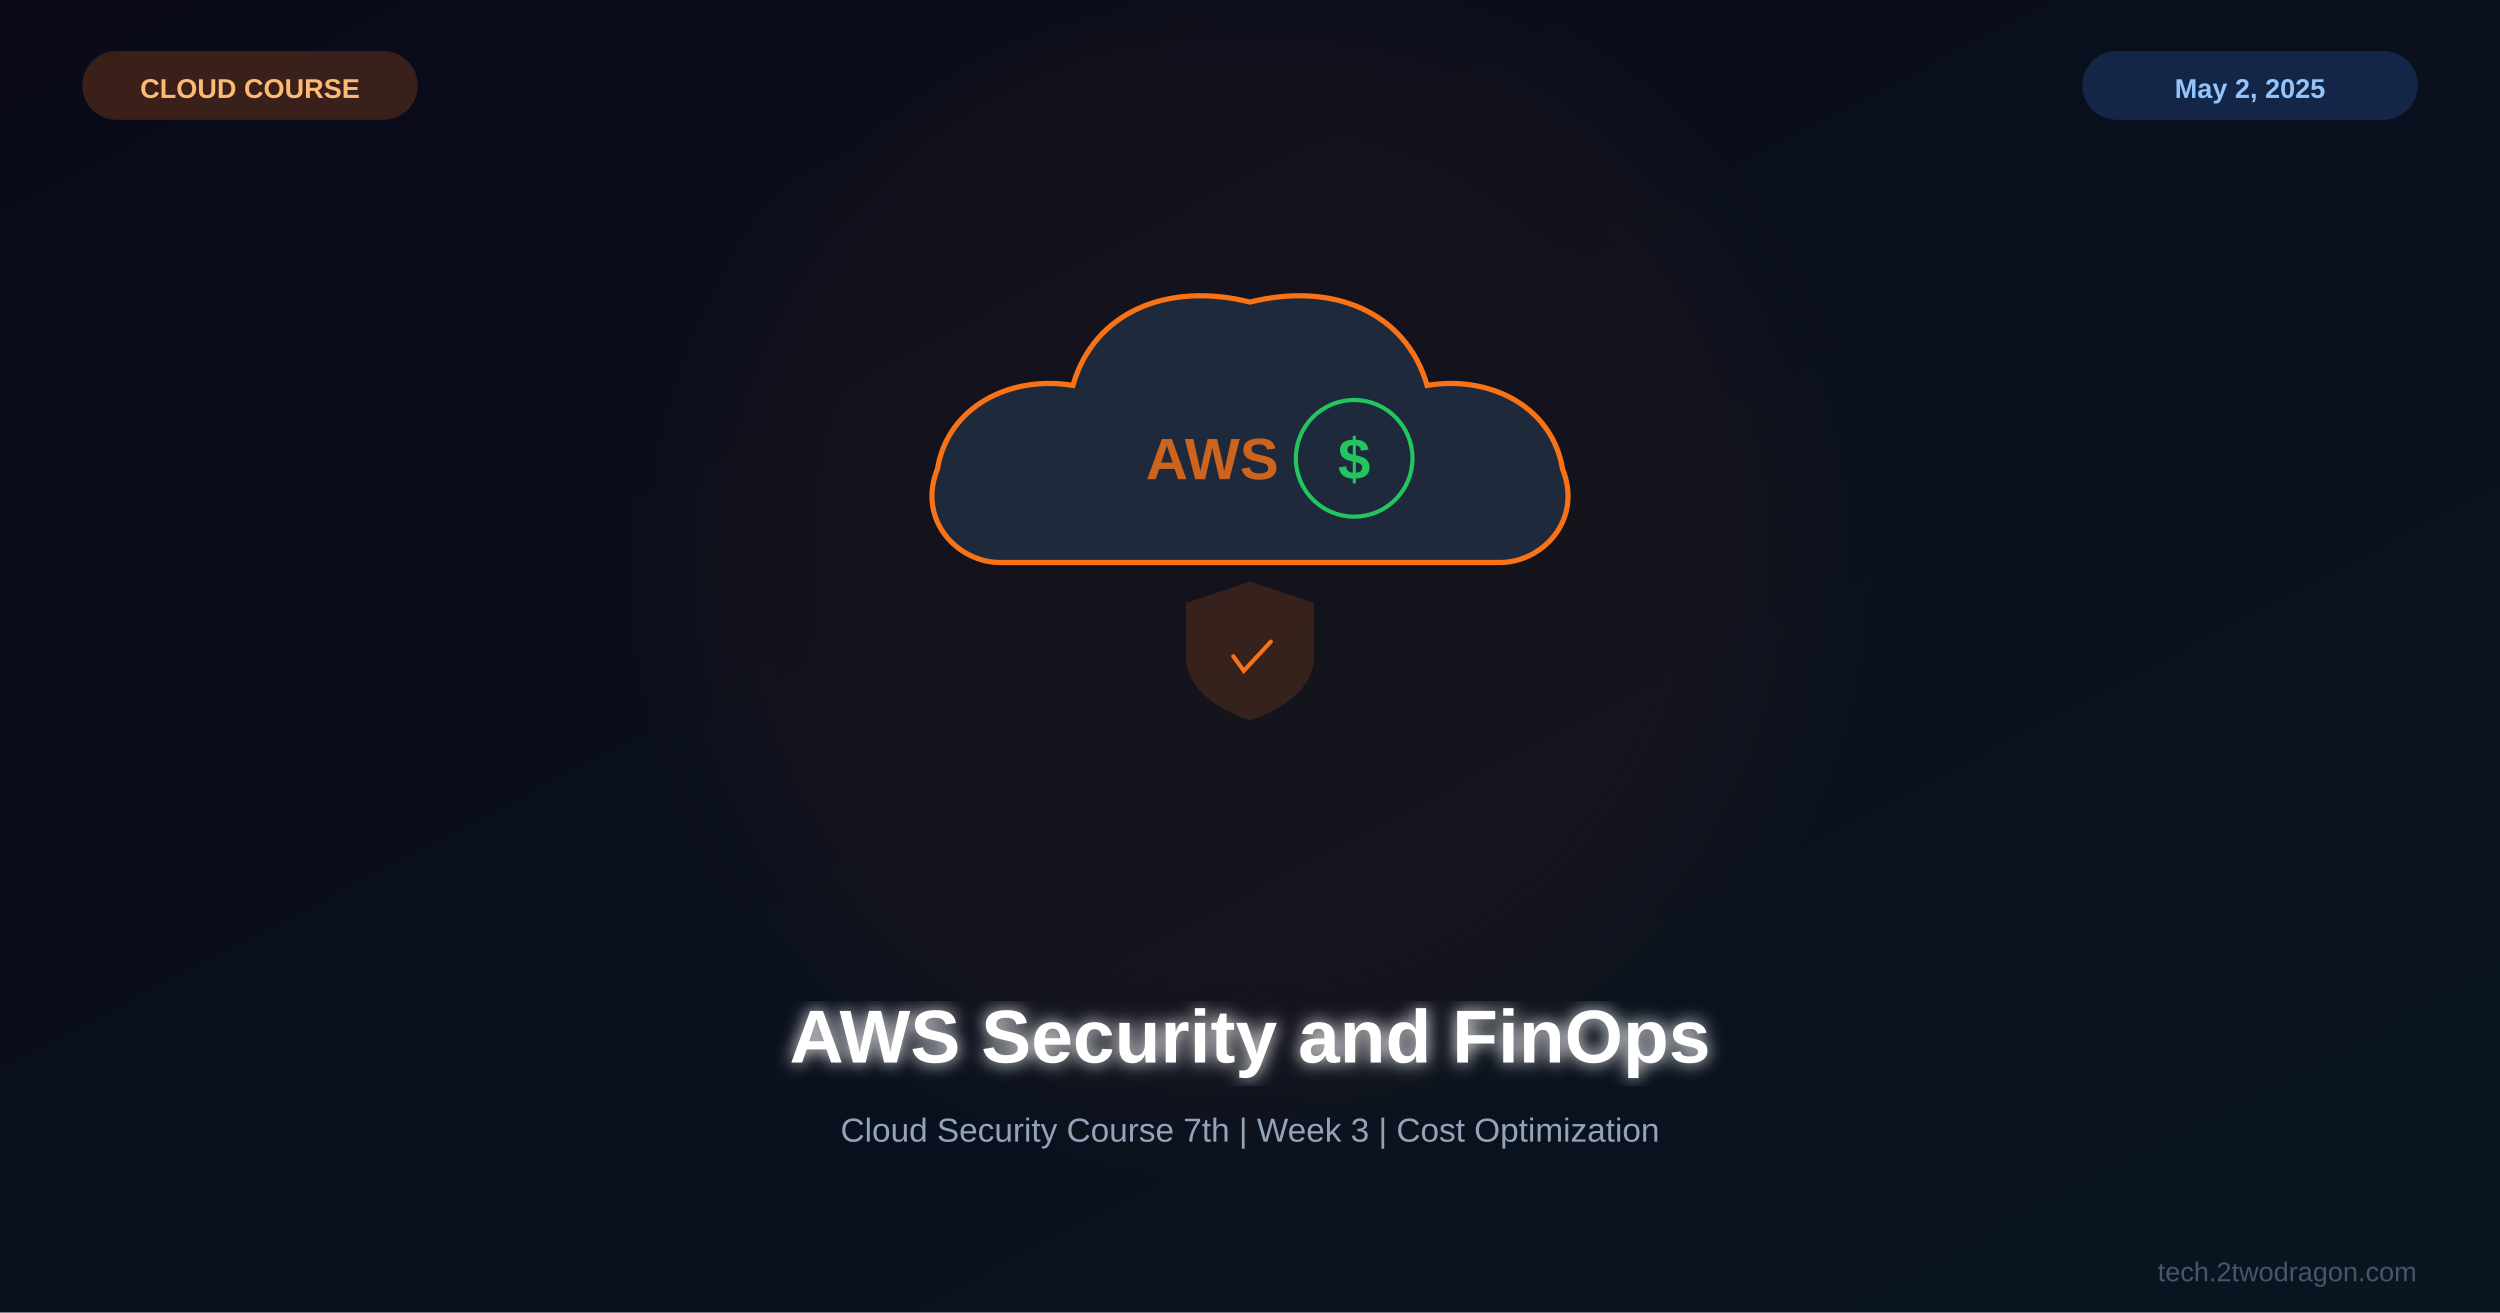
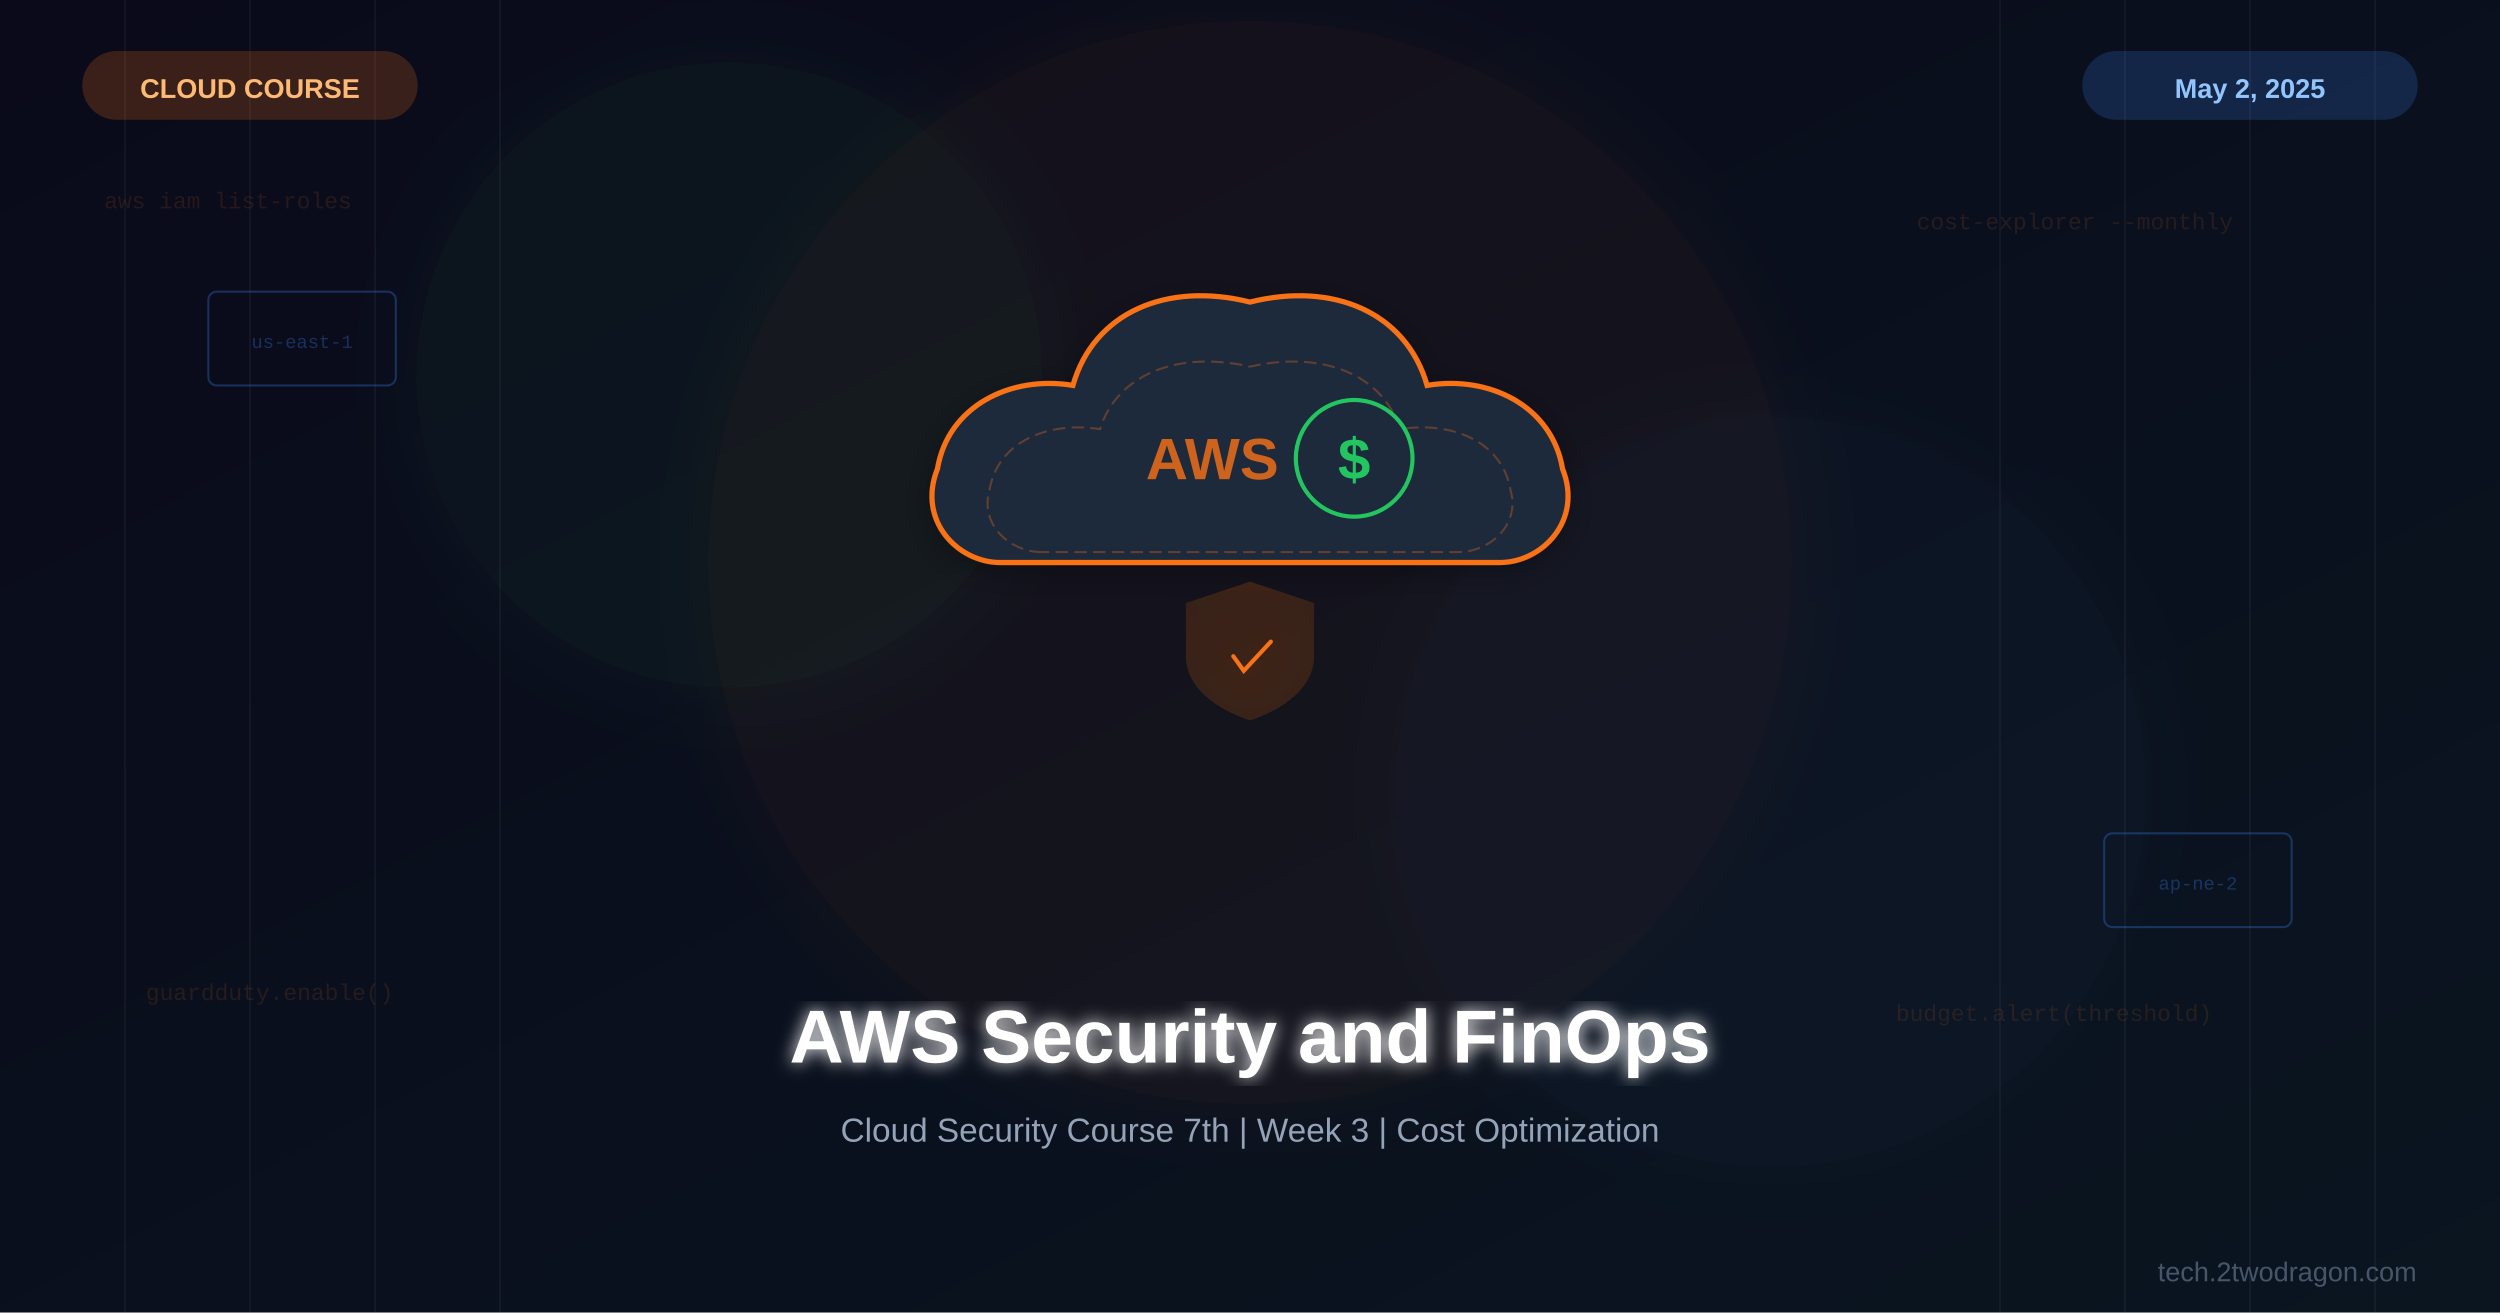
<svg xmlns="http://www.w3.org/2000/svg" viewBox="0 0 1200 630">
  <defs>
    <linearGradient id="bg" x1="0%" y1="0%" x2="100%" y2="100%">
      <stop offset="0%" style="stop-color:#0a0a1a" />
      <stop offset="100%" style="stop-color:#0a1520" />
+     </linearGradient>
+     <linearGradient id="accentGrad" x1="0%" y1="0%" x2="100%" y2="100%">
+       <stop offset="0%" style="stop-color:#f97316" />
+       <stop offset="100%" style="stop-color:#22c55e" />
    </linearGradient>
    <filter id="glow">
      <feGaussianBlur stdDeviation="4" result="b" />
      <feMerge>
        <feMergeNode in="b" />
        <feMergeNode in="SourceGraphic" />
      </feMerge>
    </filter>
-     <filter id="sg">
-       <feGaussianBlur stdDeviation="25" />
+     <filter id="softglow">
+       <feGaussianBlur stdDeviation="20" result="b" />
+       <feMerge>
+         <feMergeNode in="b" />
+         <feMergeNode in="SourceGraphic" />
+       </feMerge>
+     </filter>
+     <filter id="shadow">
+       <feDropShadow dx="0" dy="4" stdDeviation="8" flood-color="#000" flood-opacity="0.3" />
    </filter>
  </defs>
  <rect width="1200" height="630" fill="url(#bg)" />
-   <circle cx="600" cy="270" r="260" fill="#f97316" opacity="0.04" filter="url(#sg)" />
-   <g transform="translate(600,250)">
+   <g opacity="0.04">
+     <line x1="60" y1="0" x2="60" y2="630" stroke="#fff" />
+     <line x1="120" y1="0" x2="120" y2="630" stroke="#fff" />
+     <line x1="180" y1="0" x2="180" y2="630" stroke="#fff" />
+     <line x1="240" y1="0" x2="240" y2="630" stroke="#fff" />
+     <line x1="960" y1="0" x2="960" y2="630" stroke="#fff" />
+     <line x1="1020" y1="0" x2="1020" y2="630" stroke="#fff" />
+     <line x1="1080" y1="0" x2="1080" y2="630" stroke="#fff" />
+     <line x1="1140" y1="0" x2="1140" y2="630" stroke="#fff" />
+   </g>
+   <circle cx="600" cy="270" r="260" fill="#f97316" opacity="0.04" filter="url(#softglow)" />
+   <circle cx="350" cy="180" r="150" fill="#22c55e" opacity="0.05" filter="url(#softglow)" />
+   <circle cx="850" cy="380" r="180" fill="#3b82f6" opacity="0.03" filter="url(#softglow)" />
+   <g transform="translate(600,250)" filter="url(#shadow)">
    <path d="M-120,20 C-140,20 -160,0 -150,-25 C-145,-55 -115,-70 -85,-65 C-75,-100 -40,-115 0,-105 C40,-115 75,-100 85,-65 C115,-70 145,-55 150,-25 C160,0 140,20 120,20 Z" fill="#1e293b" stroke="#f97316" stroke-width="2.5" />
+     <path d="M-100,15 C-115,15 -130,2 -125,-15 C-121,-38 -97,-48 -72,-44 C-64,-70 -35,-82 0,-74 C35,-82 64,-70 72,-44 C97,-48 121,-38 125,-15 C130,2 115,15 100,15 Z" fill="none" stroke="#f97316" stroke-width="1" stroke-dasharray="6,3" opacity="0.3" />
    <text x="-50" y="-20" font-family="Arial,sans-serif" font-size="28" font-weight="bold" fill="#f97316" opacity="0.8">AWS</text>
    <g transform="translate(50,-30)">
      <circle cx="0" cy="0" r="28" fill="#1e293b" stroke="#22c55e" stroke-width="2" />
      <text x="0" y="10" font-family="Arial,sans-serif" font-size="28" font-weight="bold" fill="#22c55e" text-anchor="middle">$</text>
    </g>
    <g transform="translate(0,60)">
      <path d="M0,-30 L30,-20 L30,5 C30,20 15,30 0,35 C-15,30 -30,20 -30,5 L-30,-20 Z" fill="#f97316" opacity="0.15" stroke="#f97316" stroke-width="1.5" />
      <path d="M-8,5 L-3,12 L10,-2" fill="none" stroke="#f97316" stroke-width="2" stroke-linecap="round" />
    </g>
  </g>
+   <g opacity="0.3">
+     <rect x="100" y="140" width="90" height="45" rx="4" fill="none" stroke="#3b82f6" stroke-width="1" />
+     <text x="145" y="167" font-family="Courier New" font-size="9" fill="#3b82f6" text-anchor="middle">us-east-1</text>
+     <rect x="1010" y="400" width="90" height="45" rx="4" fill="none" stroke="#3b82f6" stroke-width="1" />
+     <text x="1055" y="427" font-family="Courier New" font-size="9" fill="#3b82f6" text-anchor="middle">ap-ne-2</text>
+   </g>
+   <g font-family="Courier New, monospace" font-size="11" opacity="0.12" fill="#f97316">
+     <text x="50" y="100">aws iam list-roles</text>
+     <text x="920" y="110">cost-explorer --monthly</text>
+     <text x="70" y="480">guardduty.enable()</text>
+     <text x="910" y="490">budget.alert(threshold)</text>
+   </g>
  <text x="600" y="510" font-family="Arial,sans-serif" font-size="36" font-weight="bold" fill="white" text-anchor="middle" filter="url(#glow)">AWS Security and FinOps</text>
  <text x="600" y="548" font-family="Arial,sans-serif" font-size="16" fill="#94a3b8" text-anchor="middle">Cloud Security Course 7th | Week 3 | Cost Optimization</text>
  <rect x="40" y="25" width="160" height="32" rx="16" fill="#f97316" opacity="0.2" stroke="#f97316" stroke-width="1" />
  <text x="120" y="47" font-family="Arial,sans-serif" font-size="13" font-weight="bold" fill="#fdba74" text-anchor="middle">CLOUD COURSE</text>
  <rect x="1000" y="25" width="160" height="32" rx="16" fill="#3b82f6" opacity="0.2" stroke="#3b82f6" stroke-width="1" />
  <text x="1080" y="47" font-family="Arial,sans-serif" font-size="13" font-weight="bold" fill="#93c5fd" text-anchor="middle">May 2, 2025</text>
  <text x="1160" y="615" font-family="Arial,sans-serif" font-size="13" fill="#475569" text-anchor="end">tech.2twodragon.com</text>
</svg>
